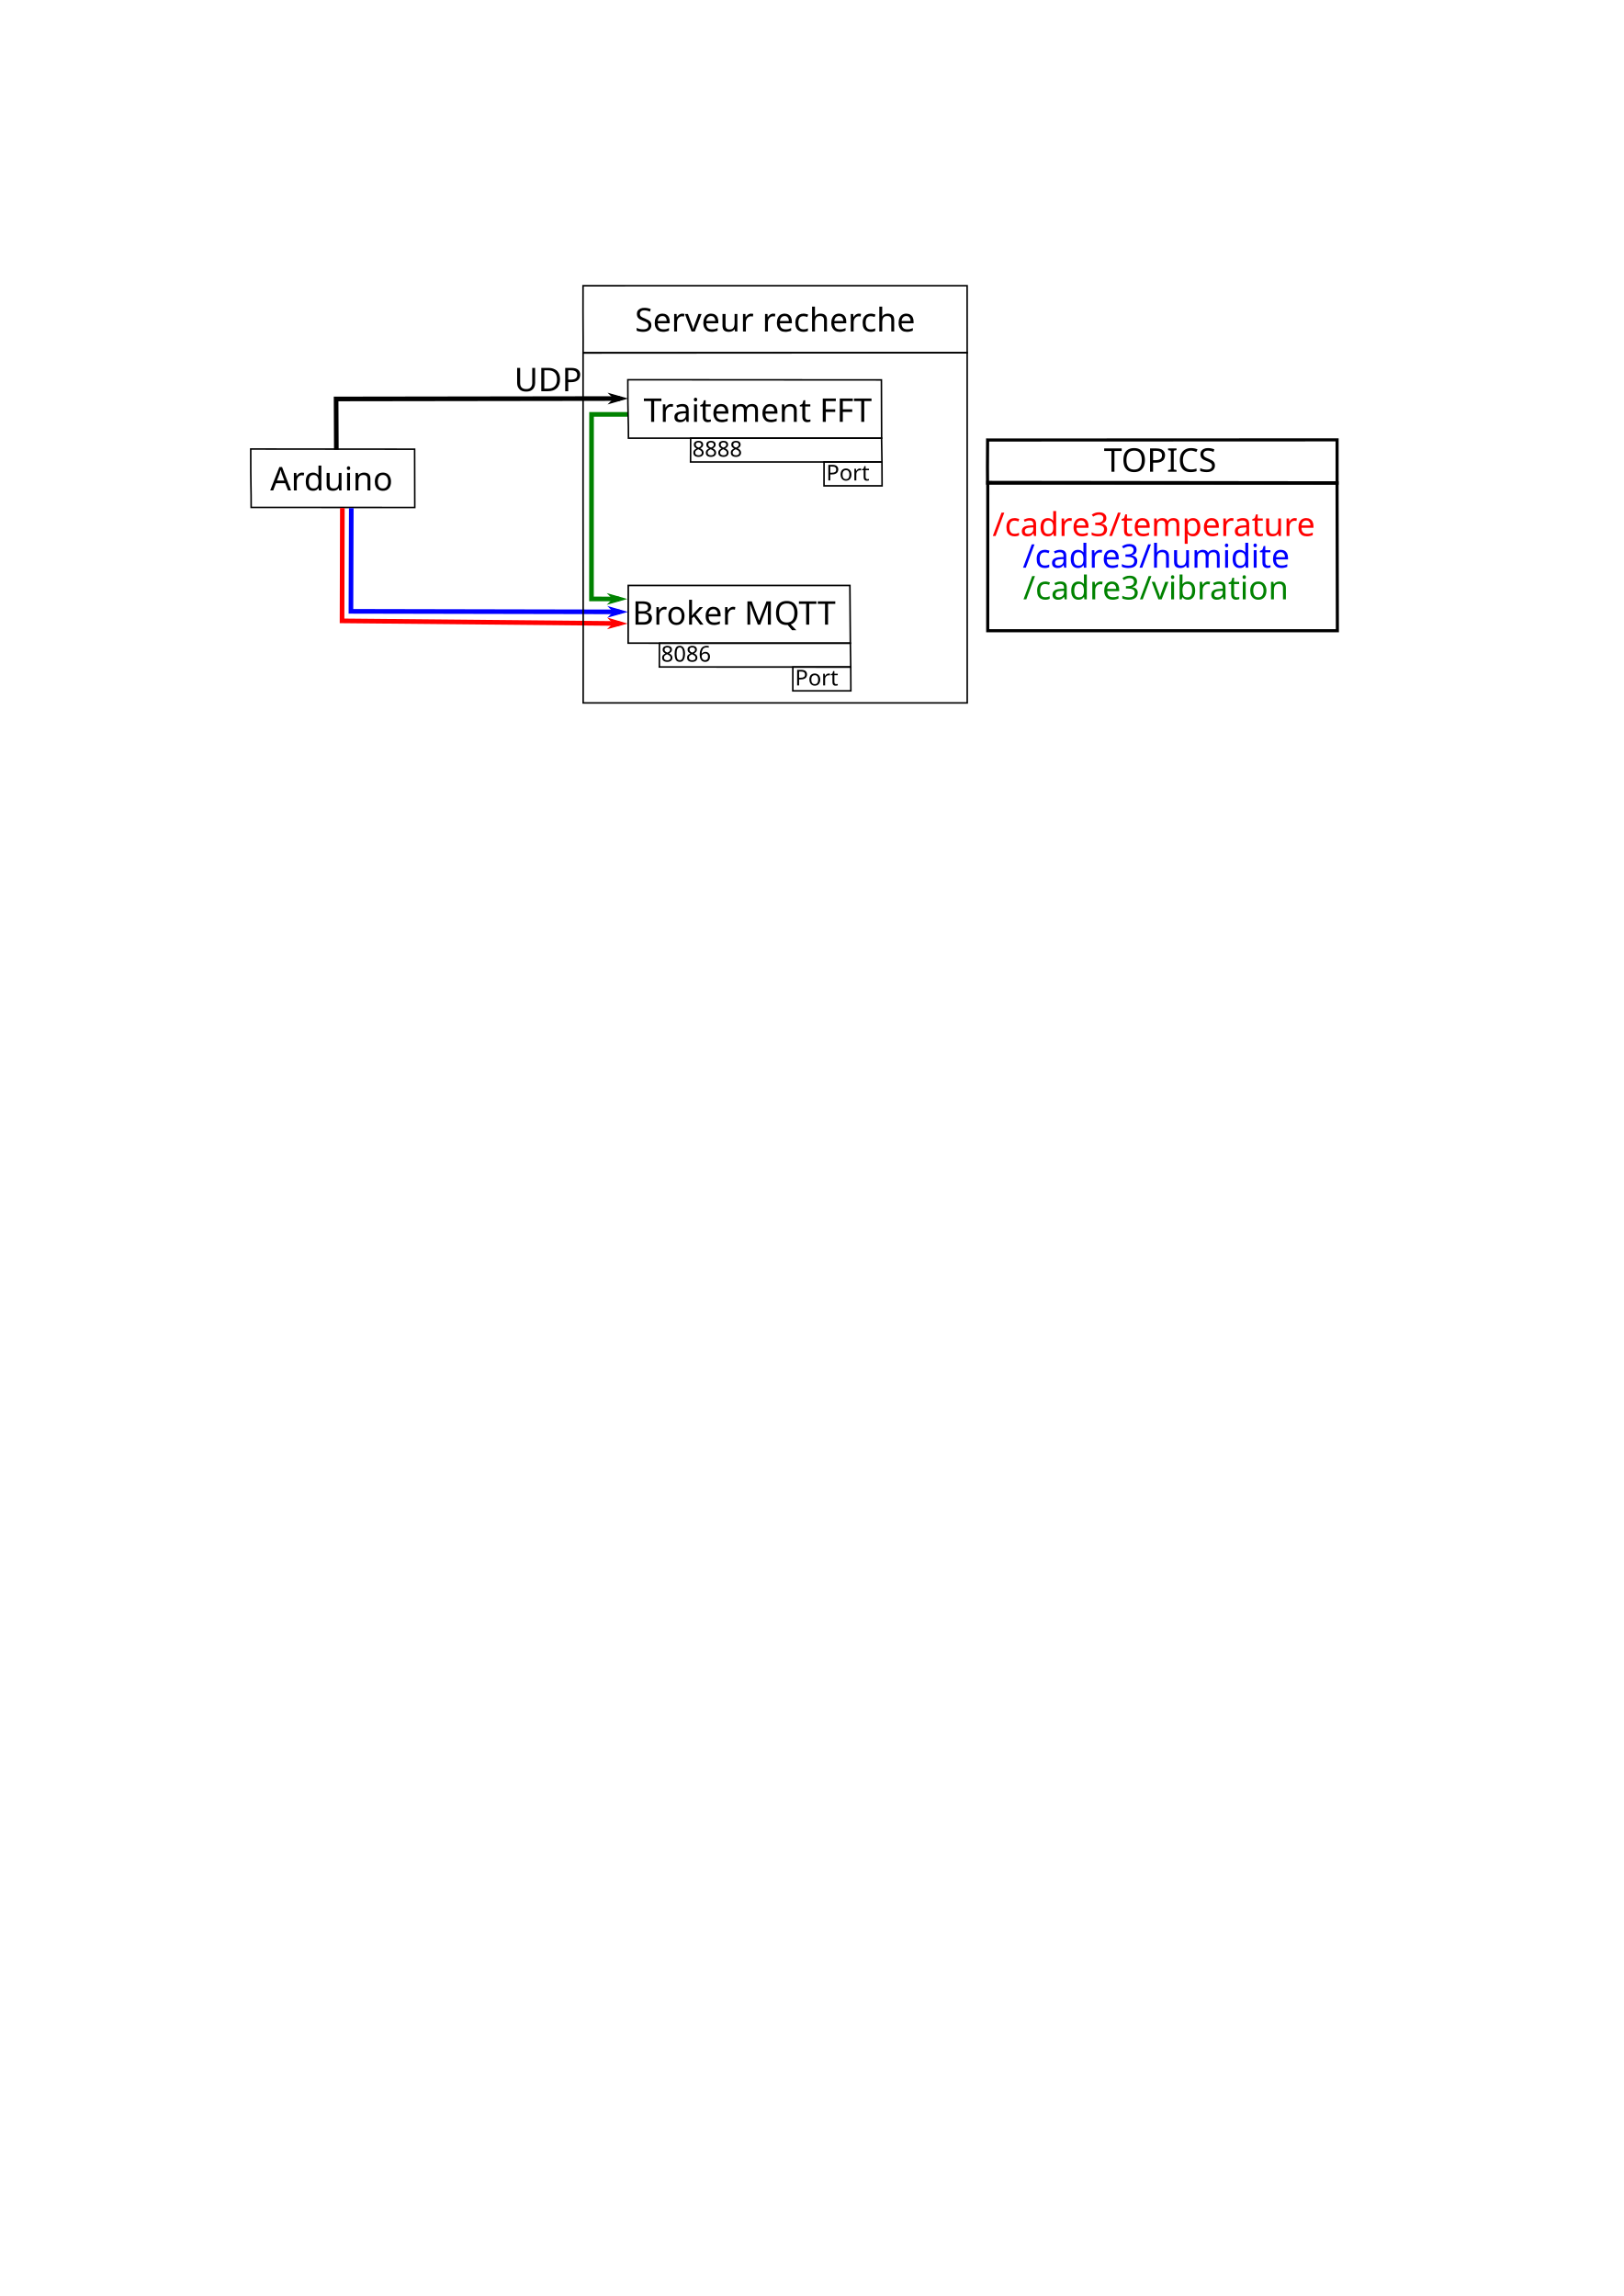
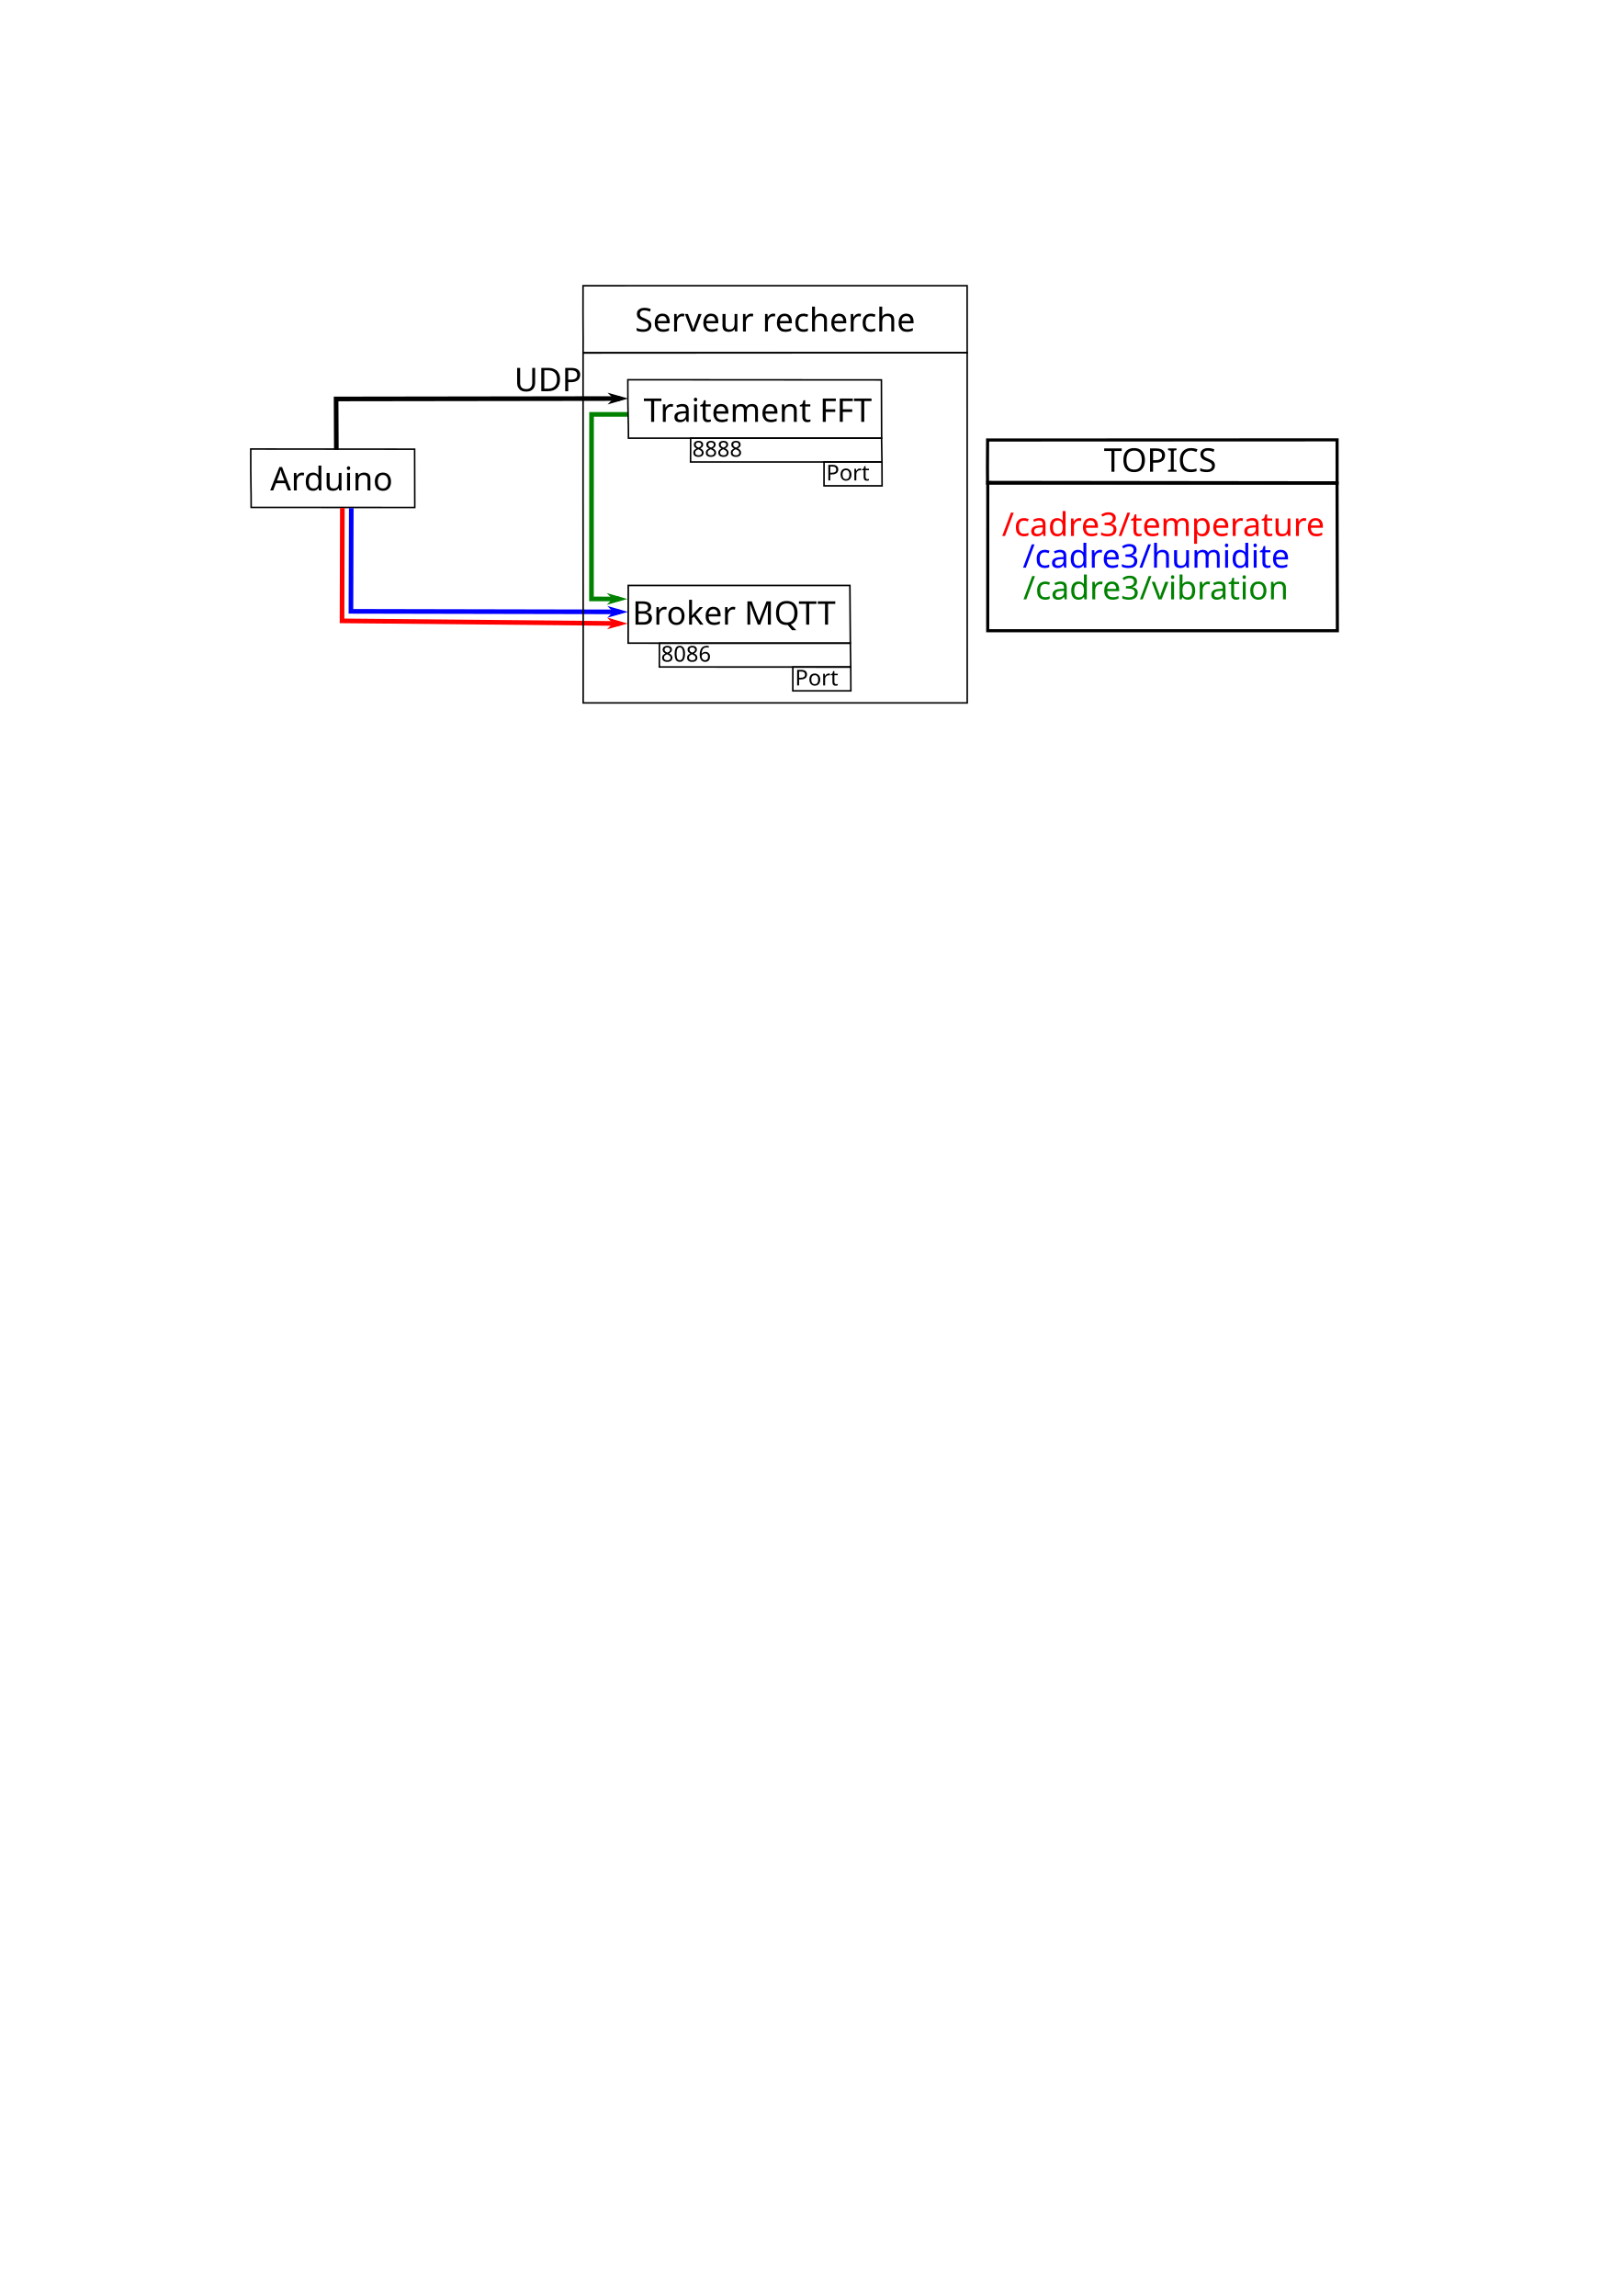
<svg xmlns="http://www.w3.org/2000/svg" width="210mm" height="297mm" viewBox="0 0 210 297" version="1.1" id="svg8">
  <defs id="defs2">
    <marker style="overflow:visible;" id="marker1866" refX="0.0" refY="0.0" orient="auto">
      <path transform="scale(0.2) rotate(180) translate(6,0)" style="fill-rule:evenodd;stroke:#000000;stroke-width:1pt;stroke-opacity:1;fill:#000000;fill-opacity:1" d="M 0.0,0.0 L 5.0,-5.0 L -12.5,0.0 L 5.0,5.0 L 0.0,0.0 z " id="path1864" />
    </marker>
    <marker style="overflow:visible;" id="marker1808" refX="0.0" refY="0.0" orient="auto">
      <path transform="scale(0.2) rotate(180) translate(6,0)" style="fill-rule:evenodd;stroke:#008200;stroke-width:1pt;stroke-opacity:1;fill:#008200;fill-opacity:1" d="M 0.0,0.0 L 5.0,-5.0 L -12.5,0.0 L 5.0,5.0 L 0.0,0.0 z " id="path1806" />
    </marker>
    <marker style="overflow:visible;" id="marker1768" refX="0.0" refY="0.0" orient="auto">
      <path transform="scale(0.2) rotate(180) translate(6,0)" style="fill-rule:evenodd;stroke:#ff0000;stroke-width:1pt;stroke-opacity:1;fill:#ff0000;fill-opacity:1" d="M 0.0,0.0 L 5.0,-5.0 L -12.5,0.0 L 5.0,5.0 L 0.0,0.0 z " id="path1766" />
    </marker>
    <marker style="overflow:visible;" id="Arrow1Send" refX="0.0" refY="0.0" orient="auto">
      <path transform="scale(0.2) rotate(180) translate(6,0)" style="fill-rule:evenodd;stroke:#0000ff;stroke-width:1pt;stroke-opacity:1;fill:#0000ff;fill-opacity:1" d="M 0.0,0.0 L 5.0,-5.0 L -12.5,0.0 L 5.0,5.0 L 0.0,0.0 z " id="path1245" />
    </marker>
    <marker style="overflow:visible;" id="Arrow1Lend" refX="0.0" refY="0.0" orient="auto">
      <path transform="scale(0.8) rotate(180) translate(12.5,0)" style="fill-rule:evenodd;stroke:#0000ff;stroke-width:1pt;stroke-opacity:1;fill:#0000ff;fill-opacity:1" d="M 0.0,0.0 L 5.0,-5.0 L -12.5,0.0 L 5.0,5.0 L 0.0,0.0 z " id="path1233" />
    </marker>
  </defs>
  <g id="layer1">
    <g id="g2089" transform="translate(-17.46914,-60.7518)">
      <g id="g2295" transform="translate(96.39055,28.31593)">
        <text xml:space="preserve" style="font-style:normal;font-weight:normal;font-size:4.233px;line-height:1.25;font-family:sans-serif;fill:#0000ff;fill-opacity:1;stroke:none;stroke-width:0.265" x="53.347" y="105.867" id="text948">
          <tspan id="tspan946" x="53.347" y="105.867" style="font-size:4.233px;fill:#0000ff;fill-opacity:1;stroke:none;stroke-width:0.265;stroke-opacity:1">/cadre3/humidite</tspan>
          <tspan x="53.347" y="111.158" style="font-size:4.233px;fill:#0000ff;fill-opacity:1;stroke:none;stroke-width:0.265;stroke-opacity:1" id="tspan950" />
        </text>
-         <text xml:space="preserve" style="font-style:normal;font-weight:normal;font-size:4.233px;line-height:1.25;font-family:sans-serif;fill:#0000ff;fill-opacity:1;stroke:none;stroke-width:0.265" x="49.439" y="101.762" id="text948-4">
-           <tspan id="tspan946-6" x="49.439" y="101.762" style="font-size:4.233px;fill:#ff0000;fill-opacity:1;stroke:none;stroke-width:0.265;stroke-opacity:1">/cadre3/temperature</tspan>
-           <tspan x="49.439" y="107.054" style="font-size:4.233px;fill:#0000ff;fill-opacity:1;stroke:none;stroke-width:0.265;stroke-opacity:1" id="tspan950-2" />
+         <text xml:space="preserve" style="font-style:normal;font-weight:normal;font-size:4.233px;line-height:1.25;font-family:sans-serif;fill:#0000ff;fill-opacity:1;stroke:none;stroke-width:0.265" x="50.656" y="101.762" id="text948-4">
+           <tspan id="tspan946-6" x="50.656" y="101.762" style="font-size:4.233px;fill:#ff0000;fill-opacity:1;stroke:none;stroke-width:0.265;stroke-opacity:1">/cadre3/temperature</tspan>
+           <tspan x="50.656" y="107.054" style="font-size:4.233px;fill:#0000ff;fill-opacity:1;stroke:none;stroke-width:0.265;stroke-opacity:1" id="tspan950-2" />
        </text>
        <path style="fill:none;stroke:#000000;stroke-width:0.4;stroke-linecap:butt;stroke-linejoin:miter;stroke-miterlimit:4;stroke-dasharray:none;stroke-opacity:1" d="m 48.831,94.835 c -0.018,12.922 0.012,12.813 -0.007,19.188 l 45.222,6.1e-4 -0.04,-19.133 z" id="path28-0" />
        <path style="fill:none;stroke:#000000;stroke-width:0.4;stroke-linecap:butt;stroke-linejoin:miter;stroke-miterlimit:4;stroke-dasharray:none;stroke-opacity:1" d="m 48.809,89.347 c -0.025,3.742 -0.02,3.75 -0.006,5.594 l 45.208,-0.005 -0.002,-5.603 -44.998,0.021 z" id="path28-0-1" />
        <text xml:space="preserve" style="font-style:normal;font-weight:normal;font-size:4.233px;line-height:1.25;font-family:sans-serif;fill:#0000ff;fill-opacity:1;stroke:none;stroke-width:0.265" x="63.841" y="93.461" id="text948-6">
          <tspan id="tspan946-3" x="63.841" y="93.461" style="font-size:4.233px;fill:#000000;fill-opacity:1;stroke:none;stroke-width:0.265;stroke-opacity:1">TOPICS</tspan>
          <tspan x="63.841" y="98.752" style="font-size:4.233px;fill:#0000ff;fill-opacity:1;stroke:none;stroke-width:0.265;stroke-opacity:1" id="tspan950-3" />
        </text>
        <text xml:space="preserve" style="font-style:normal;font-weight:normal;font-size:4.233px;line-height:1.25;font-family:sans-serif;fill:#0000ff;fill-opacity:1;stroke:none;stroke-width:0.265" x="53.405" y="109.971" id="text948-68">
          <tspan id="tspan946-4" x="53.405" y="109.971" style="font-size:4.233px;fill:#008200;fill-opacity:1;stroke:none;stroke-width:0.265;stroke-opacity:1">/cadre3/vibration</tspan>
          <tspan x="53.405" y="115.262" style="font-size:4.233px;fill:#0000ff;fill-opacity:1;stroke:none;stroke-width:0.265;stroke-opacity:1" id="tspan950-23" />
        </text>
      </g>
    </g>
    <g id="g2351" transform="translate(0,-0.04151457)">
      <path style="fill:none;stroke:#000000;stroke-width:0.2;stroke-linecap:butt;stroke-linejoin:miter;stroke-miterlimit:4;stroke-dasharray:none;stroke-opacity:1" d="m 32.429,58.124 c -0.009,5.091 0.062,5.044 0.054,7.556 l 21.162,0.004 -0.019,-7.538 z" id="path28" />
      <text xml:space="preserve" style="font-style:normal;font-weight:normal;font-size:4.233px;line-height:1.25;font-family:sans-serif;fill:#000000;fill-opacity:1;stroke:none;stroke-width:0.265" x="34.945" y="63.482" id="text61">
        <tspan id="tspan59" x="34.945" y="63.482" style="font-size:4.233px;stroke-width:0.265">Arduino</tspan>
      </text>
      <path style="fill:none;stroke:#000000;stroke-width:0.206;stroke-linecap:butt;stroke-linejoin:miter;stroke-miterlimit:4;stroke-dasharray:none;stroke-opacity:1" d="m 81.255,75.772 -0.014,7.465 28.738,0.003 -0.059,-7.464 z" id="path28-4" />
      <text xml:space="preserve" style="font-style:normal;font-weight:normal;font-size:4.233px;line-height:1.25;font-family:sans-serif;fill:#000000;fill-opacity:1;stroke:none;stroke-width:0.265" x="81.789" y="80.841" id="text70">
        <tspan id="tspan68" x="81.789" y="80.841" style="font-size:4.233px;stroke-width:0.265">Broker MQTT</tspan>
      </text>
      <text xml:space="preserve" style="font-style:normal;font-weight:normal;font-size:4.233px;line-height:1.25;font-family:sans-serif;fill:#000000;fill-opacity:1;stroke:none;stroke-width:0.265" x="83.231" y="54.606" id="text70-7">
        <tspan id="tspan68-3" x="83.231" y="54.606" style="font-size:4.233px;stroke-width:0.265">Traitement FFT</tspan>
      </text>
      <text xml:space="preserve" style="font-style:normal;font-weight:normal;font-size:4.233px;line-height:1.25;font-family:sans-serif;fill:#000000;fill-opacity:1;stroke:none;stroke-width:0.265" x="66.509" y="50.647" id="text70-7-3">
        <tspan id="tspan68-3-56" x="66.509" y="50.647" style="font-size:4.233px;stroke-width:0.265">UDP</tspan>
      </text>
      <text xml:space="preserve" style="font-style:normal;font-weight:normal;font-size:4.233px;line-height:1.25;font-family:sans-serif;fill:#000000;fill-opacity:1;stroke:none;stroke-width:0.265" x="82.12" y="42.921" id="text70-7-7">
        <tspan id="tspan68-3-5" x="82.12" y="42.921" style="font-size:4.233px;stroke-width:0.265">Serveur recherche</tspan>
      </text>
      <g id="g1091">
        <path style="fill:none;fill-opacity:1;stroke:#0000ff;stroke-width:0.6;stroke-linecap:butt;stroke-linejoin:miter;stroke-miterlimit:3.8;stroke-dasharray:none;stroke-opacity:1;marker-end:url(#Arrow1Send)" d="m 45.433,65.77 -0.045,13.349 34.756,0.071" id="path81" />
        <path style="fill:none;stroke:#ff0000;stroke-width:0.6;stroke-linecap:butt;stroke-linejoin:miter;stroke-miterlimit:4;stroke-dasharray:none;stroke-opacity:1;marker-end:url(#marker1768)" d="M 44.279,65.757 44.238,80.353 80.109,80.696" id="path81-9" />
      </g>
      <path style="fill:none;stroke:#000000;stroke-width:0.6;stroke-linecap:butt;stroke-linejoin:miter;stroke-miterlimit:4;stroke-dasharray:none;stroke-opacity:1;marker-end:url(#marker1866)" d="m 43.499,58.215 -0.03,-6.567 36.703,-0.053" id="path81-7" />
      <path style="fill:none;stroke:#008200;stroke-width:0.6;stroke-linecap:butt;stroke-linejoin:miter;stroke-miterlimit:4;stroke-dasharray:none;stroke-opacity:1;marker-end:url(#marker1808)" d="m 81.141,53.645 -4.633,-0.002 -0.01,23.872 3.566,0.008" id="path81-7-9" />
      <path style="fill:none;stroke:#000000;stroke-width:0.2;stroke-linecap:butt;stroke-linejoin:miter;stroke-miterlimit:4;stroke-dasharray:none;stroke-opacity:1" d="m 81.199,49.163 c -0.013,5.091 0.096,5.044 0.083,7.556 l 32.743,0.004 -0.029,-7.538 z" id="path28-5" />
      <path style="fill:none;stroke:#000000;stroke-width:0.2;stroke-linecap:butt;stroke-linejoin:miter;stroke-miterlimit:4;stroke-dasharray:none;stroke-opacity:1" d="m 75.414,45.701 c -0.02,30.487 0.029,30.226 0.009,45.265 l 49.671,0.003 -0.006,-45.3 z" id="path28-5-3" />
      <path style="fill:none;stroke:#000000;stroke-width:0.2;stroke-linecap:butt;stroke-linejoin:miter;stroke-miterlimit:4;stroke-dasharray:none;stroke-opacity:1" d="m 75.408,37.004 c -0.02,5.836 0.029,5.786 0.009,8.664 l 49.671,4.77e-4 -0.006,-8.671 z" id="path28-5-3-6" />
      <g id="g2215" transform="translate(4.08452,0.038072)">
        <text xml:space="preserve" style="font-style:normal;font-weight:normal;font-size:2.822px;line-height:1.25;font-family:sans-serif;fill:#000000;fill-opacity:1;stroke:none;stroke-width:0.265" x="81.413" y="85.589" id="text61-8">
          <tspan id="tspan59-4" x="81.413" y="85.589" style="font-size:2.822px;stroke-width:0.265">8086</tspan>
        </text>
        <path style="fill:none;stroke:#000000;stroke-width:0.2;stroke-linecap:butt;stroke-linejoin:miter;stroke-miterlimit:4;stroke-dasharray:none;stroke-opacity:1" d="m 81.202,83.2 -0.012,3.083 24.756,0.001 -0.051,-3.082 z" id="path28-4-2" />
      </g>
      <g id="g2215-7" transform="translate(8.12109,-26.47941)">
        <text xml:space="preserve" style="font-style:normal;font-weight:normal;font-size:2.822px;line-height:1.25;font-family:sans-serif;fill:#000000;fill-opacity:1;stroke:none;stroke-width:0.265" x="81.413" y="85.589" id="text61-8-0">
          <tspan id="tspan59-4-9" x="81.413" y="85.589" style="font-size:2.822px;stroke-width:0.265">8888</tspan>
        </text>
        <path style="fill:none;stroke:#000000;stroke-width:0.2;stroke-linecap:butt;stroke-linejoin:miter;stroke-miterlimit:4;stroke-dasharray:none;stroke-opacity:1" d="m 81.202,83.2 -0.012,3.083 24.756,0.001 -0.051,-3.082 z" id="path28-4-2-36" />
      </g>
      <g id="g2210" transform="translate(21.3513,0.037547)">
        <text xml:space="preserve" style="font-style:normal;font-weight:normal;font-size:2.822px;line-height:1.25;font-family:sans-serif;fill:#000000;fill-opacity:1;stroke:none;stroke-width:0.265" x="81.464" y="88.671" id="text61-8-7">
          <tspan id="tspan59-4-6" x="81.464" y="88.671" style="font-size:2.822px;stroke-width:0.265">Port</tspan>
        </text>
        <path style="fill:none;stroke:#000000;stroke-width:0.2;stroke-linecap:butt;stroke-linejoin:miter;stroke-miterlimit:4;stroke-dasharray:none;stroke-opacity:1" d="m 81.19,86.283 -0.004,3.083 7.508,0.001 -0.015,-3.082 z" id="path28-4-2-3" />
      </g>
      <g id="g2210-2" transform="translate(25.38787,-26.47994)">
        <text xml:space="preserve" style="font-style:normal;font-weight:normal;font-size:2.822px;line-height:1.25;font-family:sans-serif;fill:#000000;fill-opacity:1;stroke:none;stroke-width:0.265" x="81.464" y="88.671" id="text61-8-7-9">
          <tspan id="tspan59-4-6-1" x="81.464" y="88.671" style="font-size:2.822px;stroke-width:0.265">Port</tspan>
        </text>
        <path style="fill:none;stroke:#000000;stroke-width:0.2;stroke-linecap:butt;stroke-linejoin:miter;stroke-miterlimit:4;stroke-dasharray:none;stroke-opacity:1" d="m 81.19,86.283 -0.004,3.083 7.508,0.001 -0.015,-3.082 z" id="path28-4-2-3-2" />
      </g>
    </g>
  </g>
</svg>
